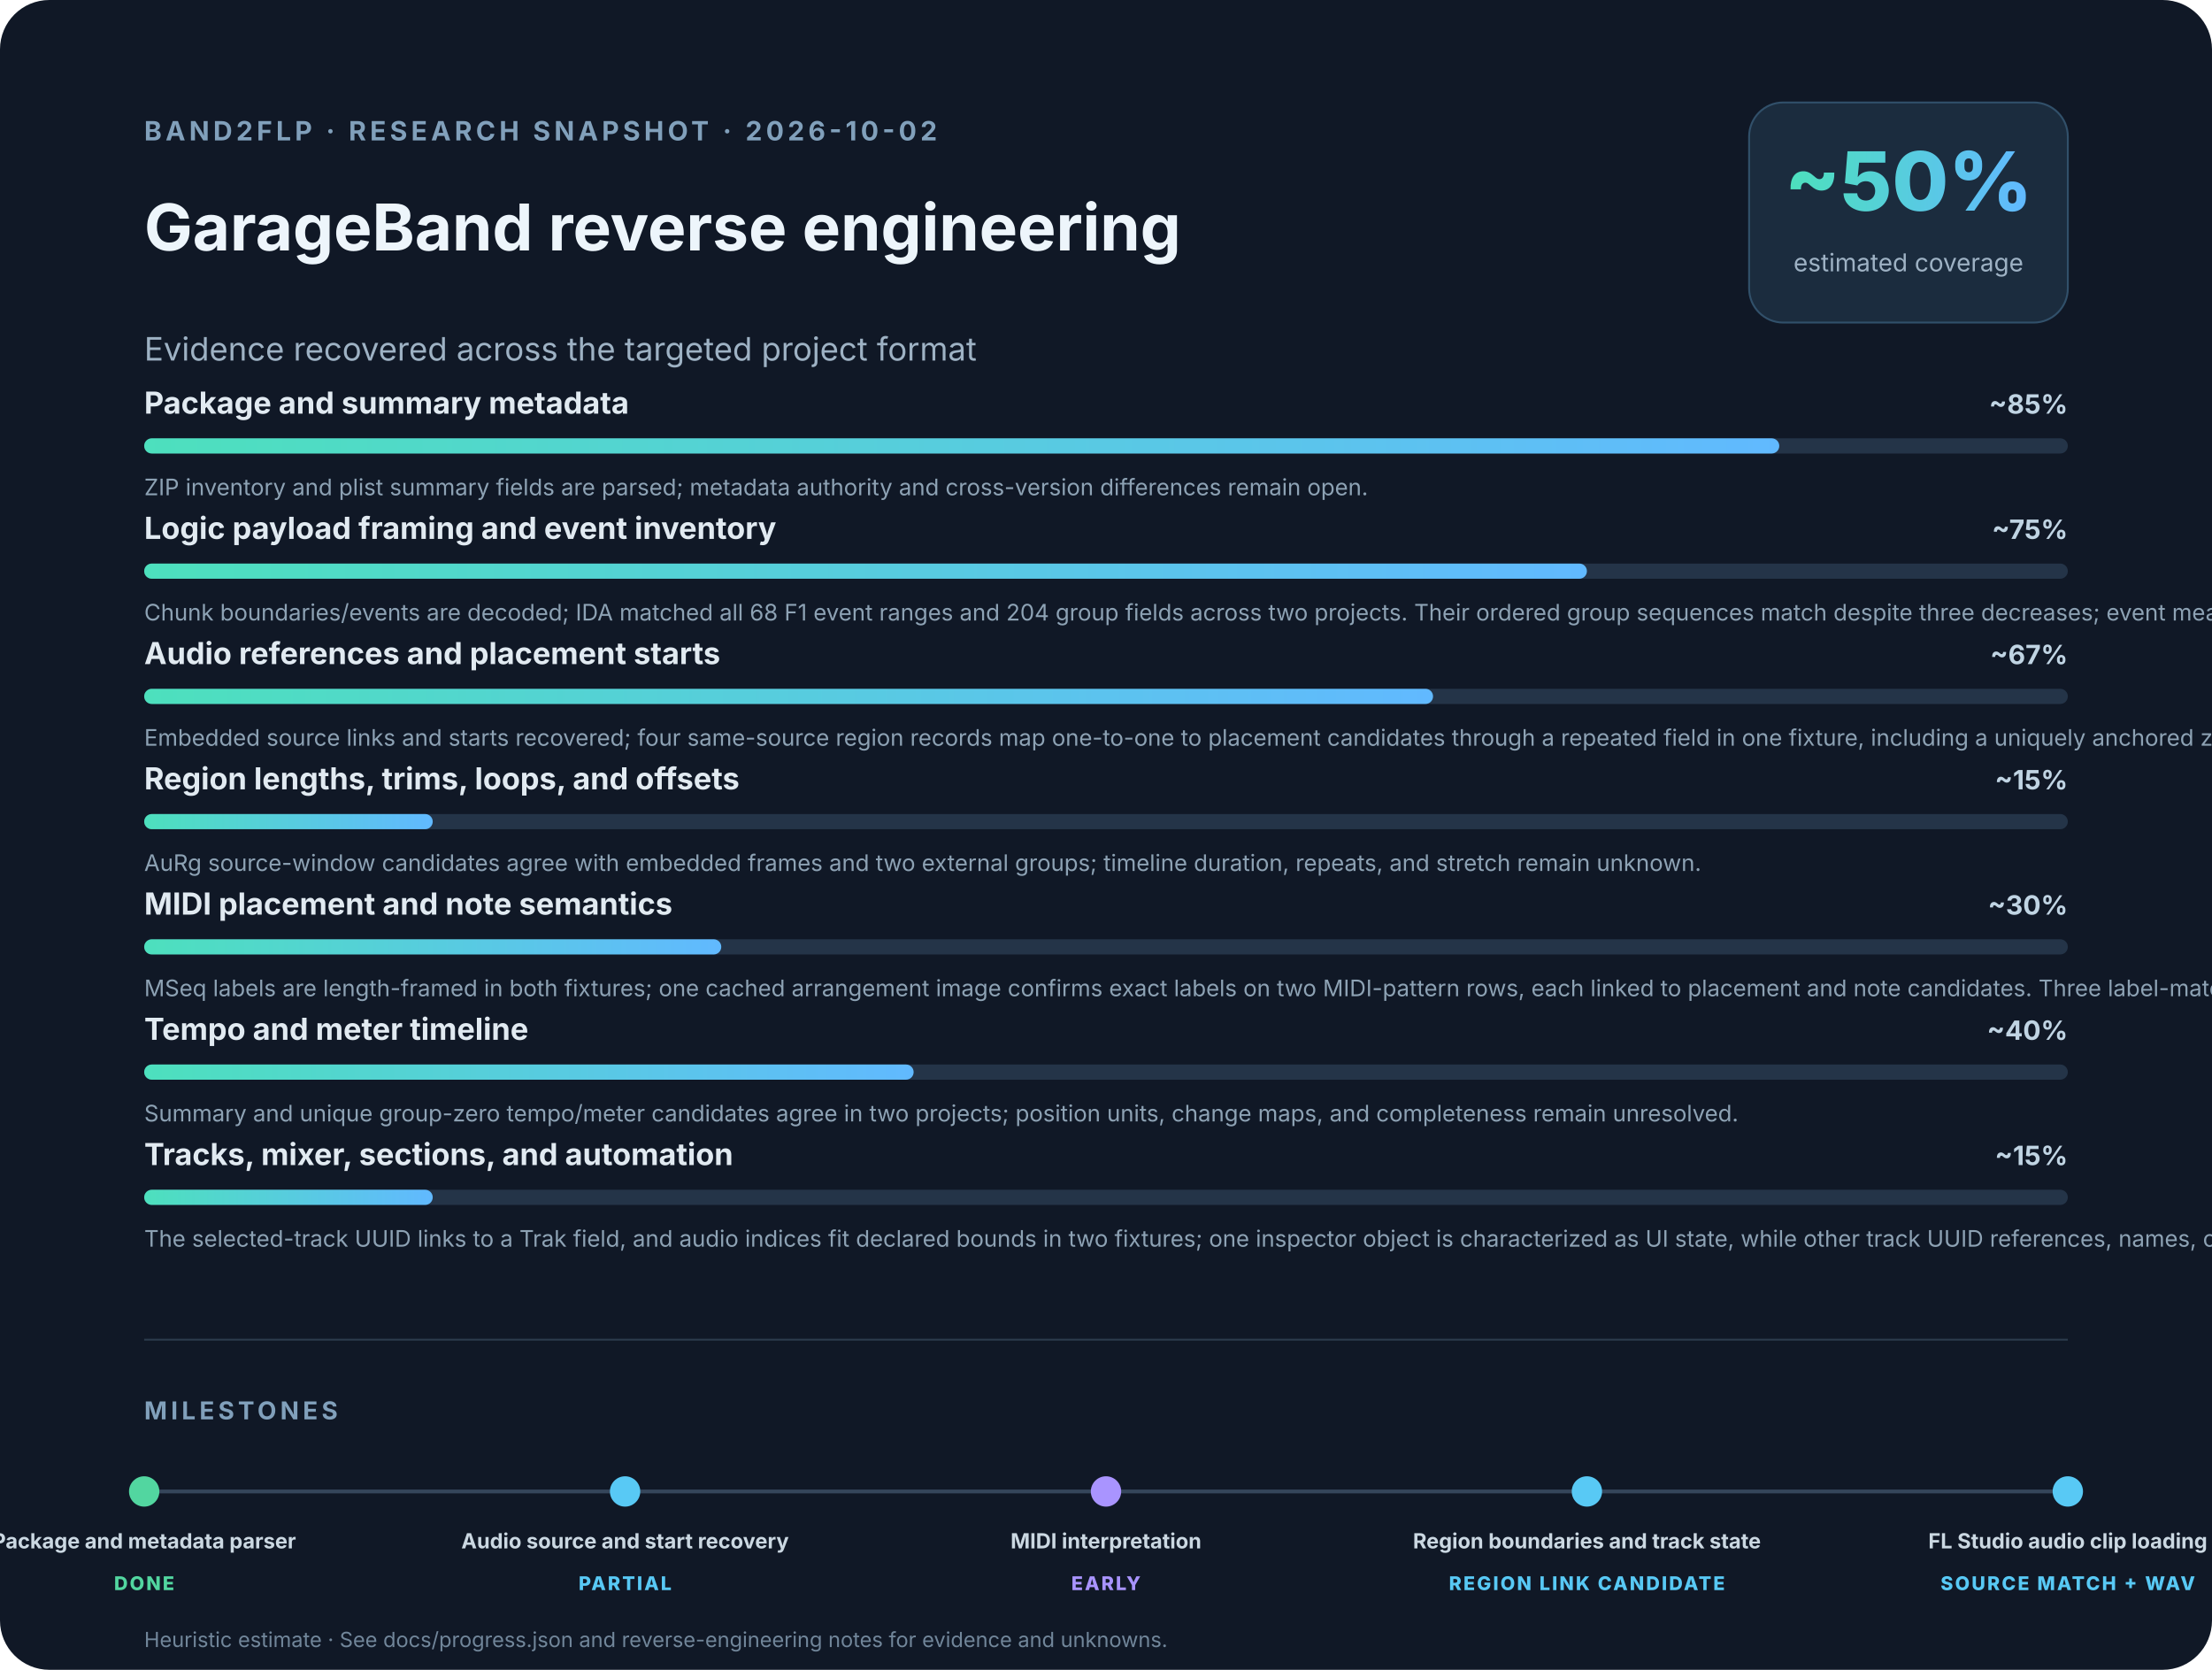
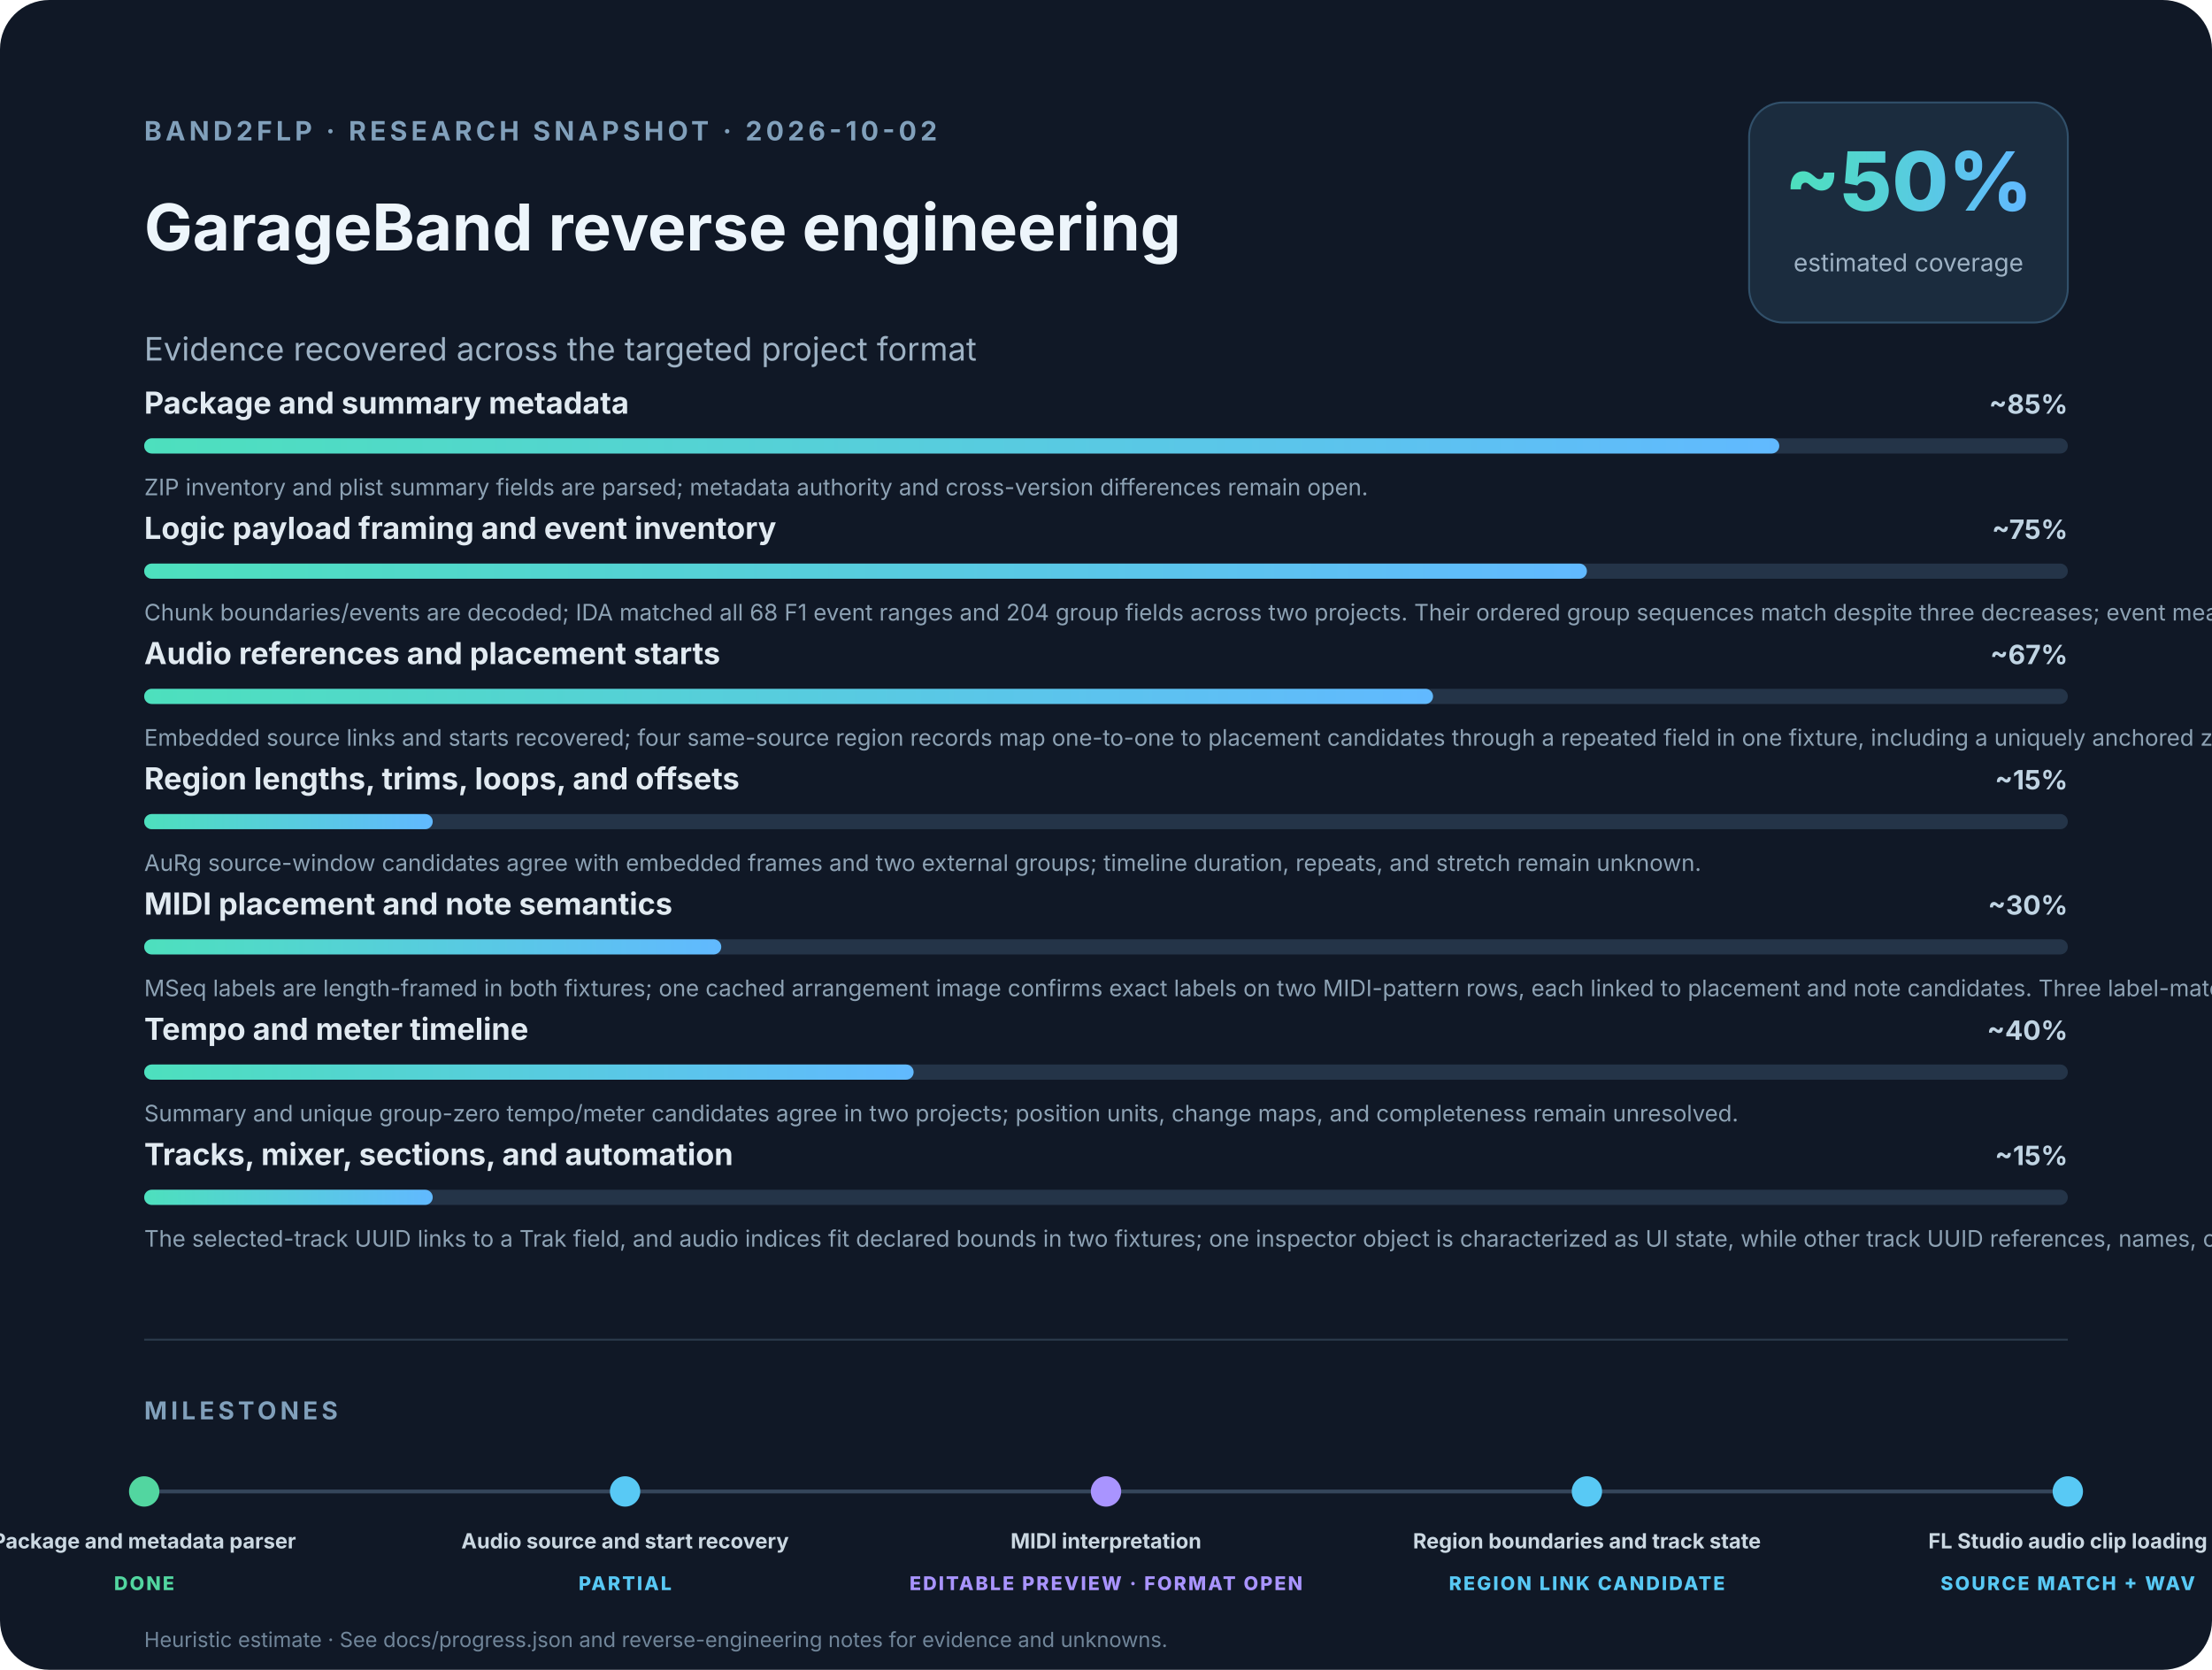
<svg xmlns="http://www.w3.org/2000/svg" viewBox="0 0 1166 880" role="img" aria-labelledby="title desc">
  <defs>
    <linearGradient id="accent" x1="0" x2="1">
      <stop offset="0" stop-color="#4de0bd" />
      <stop offset="1" stop-color="#61b9ff" />
    </linearGradient>
  </defs>
  <rect width="1166" height="880" rx="26" fill="#101826" />
  <text x="76" y="74" class="eyebrow">BAND2FLP · RESEARCH SNAPSHOT · 2026-10-02</text>
  <text x="76" y="132" class="headline">GarageBand reverse engineering</text>
  <text x="76" y="190" class="subhead">Evidence recovered across the targeted project format</text>
  <rect x="922" y="54" width="168" height="116" rx="18" fill="#1b2c3e" stroke="#31506a" />
  <text x="1006" y="111" class="big-pct" text-anchor="middle">~50%</text>
  <text x="1006" y="143" class="small" text-anchor="middle">estimated coverage</text>
  <text x="76" y="218" class="row-title">Package and summary metadata</text>
  <text x="1090" y="218" class="row-pct" text-anchor="end">~85%</text>
  <rect x="76" y="231" width="1014" height="8" rx="4" class="bar-bg" />
  <rect x="76" y="231" width="861.9" height="8" rx="4" class="bar-fill" />
  <text x="76" y="261" class="row-note">ZIP inventory and plist summary fields are parsed; metadata authority and cross-version differences remain open.</text>
  <text x="76" y="284" class="row-title">Logic payload framing and event inventory</text>
  <text x="1090" y="284" class="row-pct" text-anchor="end">~75%</text>
  <rect x="76" y="297" width="1014" height="8" rx="4" class="bar-bg" />
  <rect x="76" y="297" width="760.5" height="8" rx="4" class="bar-fill" />
  <text x="76" y="327" class="row-note">Chunk boundaries/events are decoded; IDA matched all 68 F1 event ranges and 204 group fields across two projects. Their ordered group sequences match despite three decreases; event meanings remain unknown.</text>
  <text x="76" y="350" class="row-title">Audio references and placement starts</text>
  <text x="1090" y="350" class="row-pct" text-anchor="end">~67%</text>
  <rect x="76" y="363" width="1014" height="8" rx="4" class="bar-bg" />
  <rect x="76" y="363" width="679.4" height="8" rx="4" class="bar-fill" />
  <text x="76" y="393" class="row-note">Embedded source links and starts recovered; four same-source region records map one-to-one to placement candidates through a repeated field in one fixture, including a uniquely anchored zero slot. Similar fields remain unset in a second fixture; duration, looping, and generalization are open.</text>
  <text x="76" y="416" class="row-title">Region lengths, trims, loops, and offsets</text>
  <text x="1090" y="416" class="row-pct" text-anchor="end">~15%</text>
  <rect x="76" y="429" width="1014" height="8" rx="4" class="bar-bg" />
  <rect x="76" y="429" width="152.1" height="8" rx="4" class="bar-fill" />
  <text x="76" y="459" class="row-note">AuRg source-window candidates agree with embedded frames and two external groups; timeline duration, repeats, and stretch remain unknown.</text>
  <text x="76" y="482" class="row-title">MIDI placement and note semantics</text>
  <text x="1090" y="482" class="row-pct" text-anchor="end">~30%</text>
  <rect x="76" y="495" width="1014" height="8" rx="4" class="bar-bg" />
  <rect x="76" y="495" width="304.2" height="8" rx="4" class="bar-fill" />
  <text x="76" y="525" class="row-note">MSeq labels are length-framed in both fixtures; one cached arrangement image confirms exact labels on two MIDI-pattern rows, each linked to placement and note candidates. Three label-matched rows have consecutive +0x14 values in visible order, but other values exceed the declared track count. Note fields and absolute track mapping remain unresolved.</text>
  <text x="76" y="548" class="row-title">Tempo and meter timeline</text>
  <text x="1090" y="548" class="row-pct" text-anchor="end">~40%</text>
  <rect x="76" y="561" width="1014" height="8" rx="4" class="bar-bg" />
  <rect x="76" y="561" width="405.6" height="8" rx="4" class="bar-fill" />
  <text x="76" y="591" class="row-note">Summary and unique group-zero tempo/meter candidates agree in two projects; position units, change maps, and completeness remain unresolved.</text>
  <text x="76" y="614" class="row-title">Tracks, mixer, sections, and automation</text>
  <text x="1090" y="614" class="row-pct" text-anchor="end">~15%</text>
  <rect x="76" y="627" width="1014" height="8" rx="4" class="bar-bg" />
  <rect x="76" y="627" width="152.1" height="8" rx="4" class="bar-fill" />
  <text x="76" y="657" class="row-note">The selected-track UUID links to a Trak field, and audio indices fit declared bounds in two fixtures; one inspector object is characterized as UI state, while other track UUID references, names, ordering, mixer state, sections, and automation remain unresolved.</text>
  <line x1="76" y1="706" x2="1090" y2="706" stroke="#2b3a4b" />
  <text x="76" y="748" class="section">MILESTONES</text>
  <line x1="76" y1="786" x2="1090" y2="786" stroke="#35465b" stroke-width="2" />
  <circle cx="76.0" cy="786" r="8" fill="#52d6a0" />
  <text x="76.0" y="816" class="milestone-name" text-anchor="middle">Package and metadata parser</text>
  <text x="76.0" y="838" class="milestone-state" text-anchor="middle" fill="#52d6a0">DONE</text>
  <circle cx="329.5" cy="786" r="8" fill="#58c9f5" />
  <text x="329.5" y="816" class="milestone-name" text-anchor="middle">Audio source and start recovery</text>
  <text x="329.5" y="838" class="milestone-state" text-anchor="middle" fill="#58c9f5">PARTIAL</text>
  <circle cx="583.0" cy="786" r="8" fill="#a994ff" />
  <text x="583.0" y="816" class="milestone-name" text-anchor="middle">MIDI interpretation</text>
-   <text x="583.0" y="838" class="milestone-state" text-anchor="middle" fill="#a994ff">EARLY</text>
+   <text x="583.0" y="838" class="milestone-state" text-anchor="middle" fill="#a994ff">EDITABLE PREVIEW · FORMAT OPEN</text>
  <circle cx="836.5" cy="786" r="8" fill="#58c9f5" />
  <text x="836.5" y="816" class="milestone-name" text-anchor="middle">Region boundaries and track state</text>
  <text x="836.5" y="838" class="milestone-state" text-anchor="middle" fill="#58c9f5">REGION LINK CANDIDATE</text>
  <circle cx="1090.0" cy="786" r="8" fill="#58c9f5" />
  <text x="1090.0" y="816" class="milestone-name" text-anchor="middle">FL Studio audio clip loading</text>
  <text x="1090.0" y="838" class="milestone-state" text-anchor="middle" fill="#58c9f5">SOURCE MATCH + WAV</text>
  <text x="76" y="868" class="footer">Heuristic estimate · See docs/progress.json and reverse-engineering notes for evidence and unknowns.</text>
  <style>
text { font-family: Inter, Segoe UI, Arial, sans-serif; }
.eyebrow { fill:#81a0bb; font-size:14px; font-weight:700; letter-spacing:2px; }
.headline { fill:#edf5fb; font-size:34px; font-weight:700; }
.subhead { fill:#9eb2c4; font-size:17px; }
.big-pct { fill:url(#accent); font-size:43px; font-weight:800; }
.small { fill:#9eb2c4; font-size:13px; }
.row-title { fill:#e1eaf1; font-size:16px; font-weight:650; }
.row-pct { fill:#c0d4e3; font-size:14px; font-weight:700; }
.bar-bg { fill:#243448; } .bar-fill { fill:url(#accent); }
.row-note { fill:#8da2b4; font-size:12px; }
.section { fill:#81a0bb; font-size:13px; font-weight:700; letter-spacing:2px; }
.milestone-name { fill:#cbd8e2; font-size:11px; font-weight:650; }
.milestone-state { font-size:10px; font-weight:800; letter-spacing:1px; }
.footer { fill:#71869a; font-size:11px; }
</style>
</svg>
